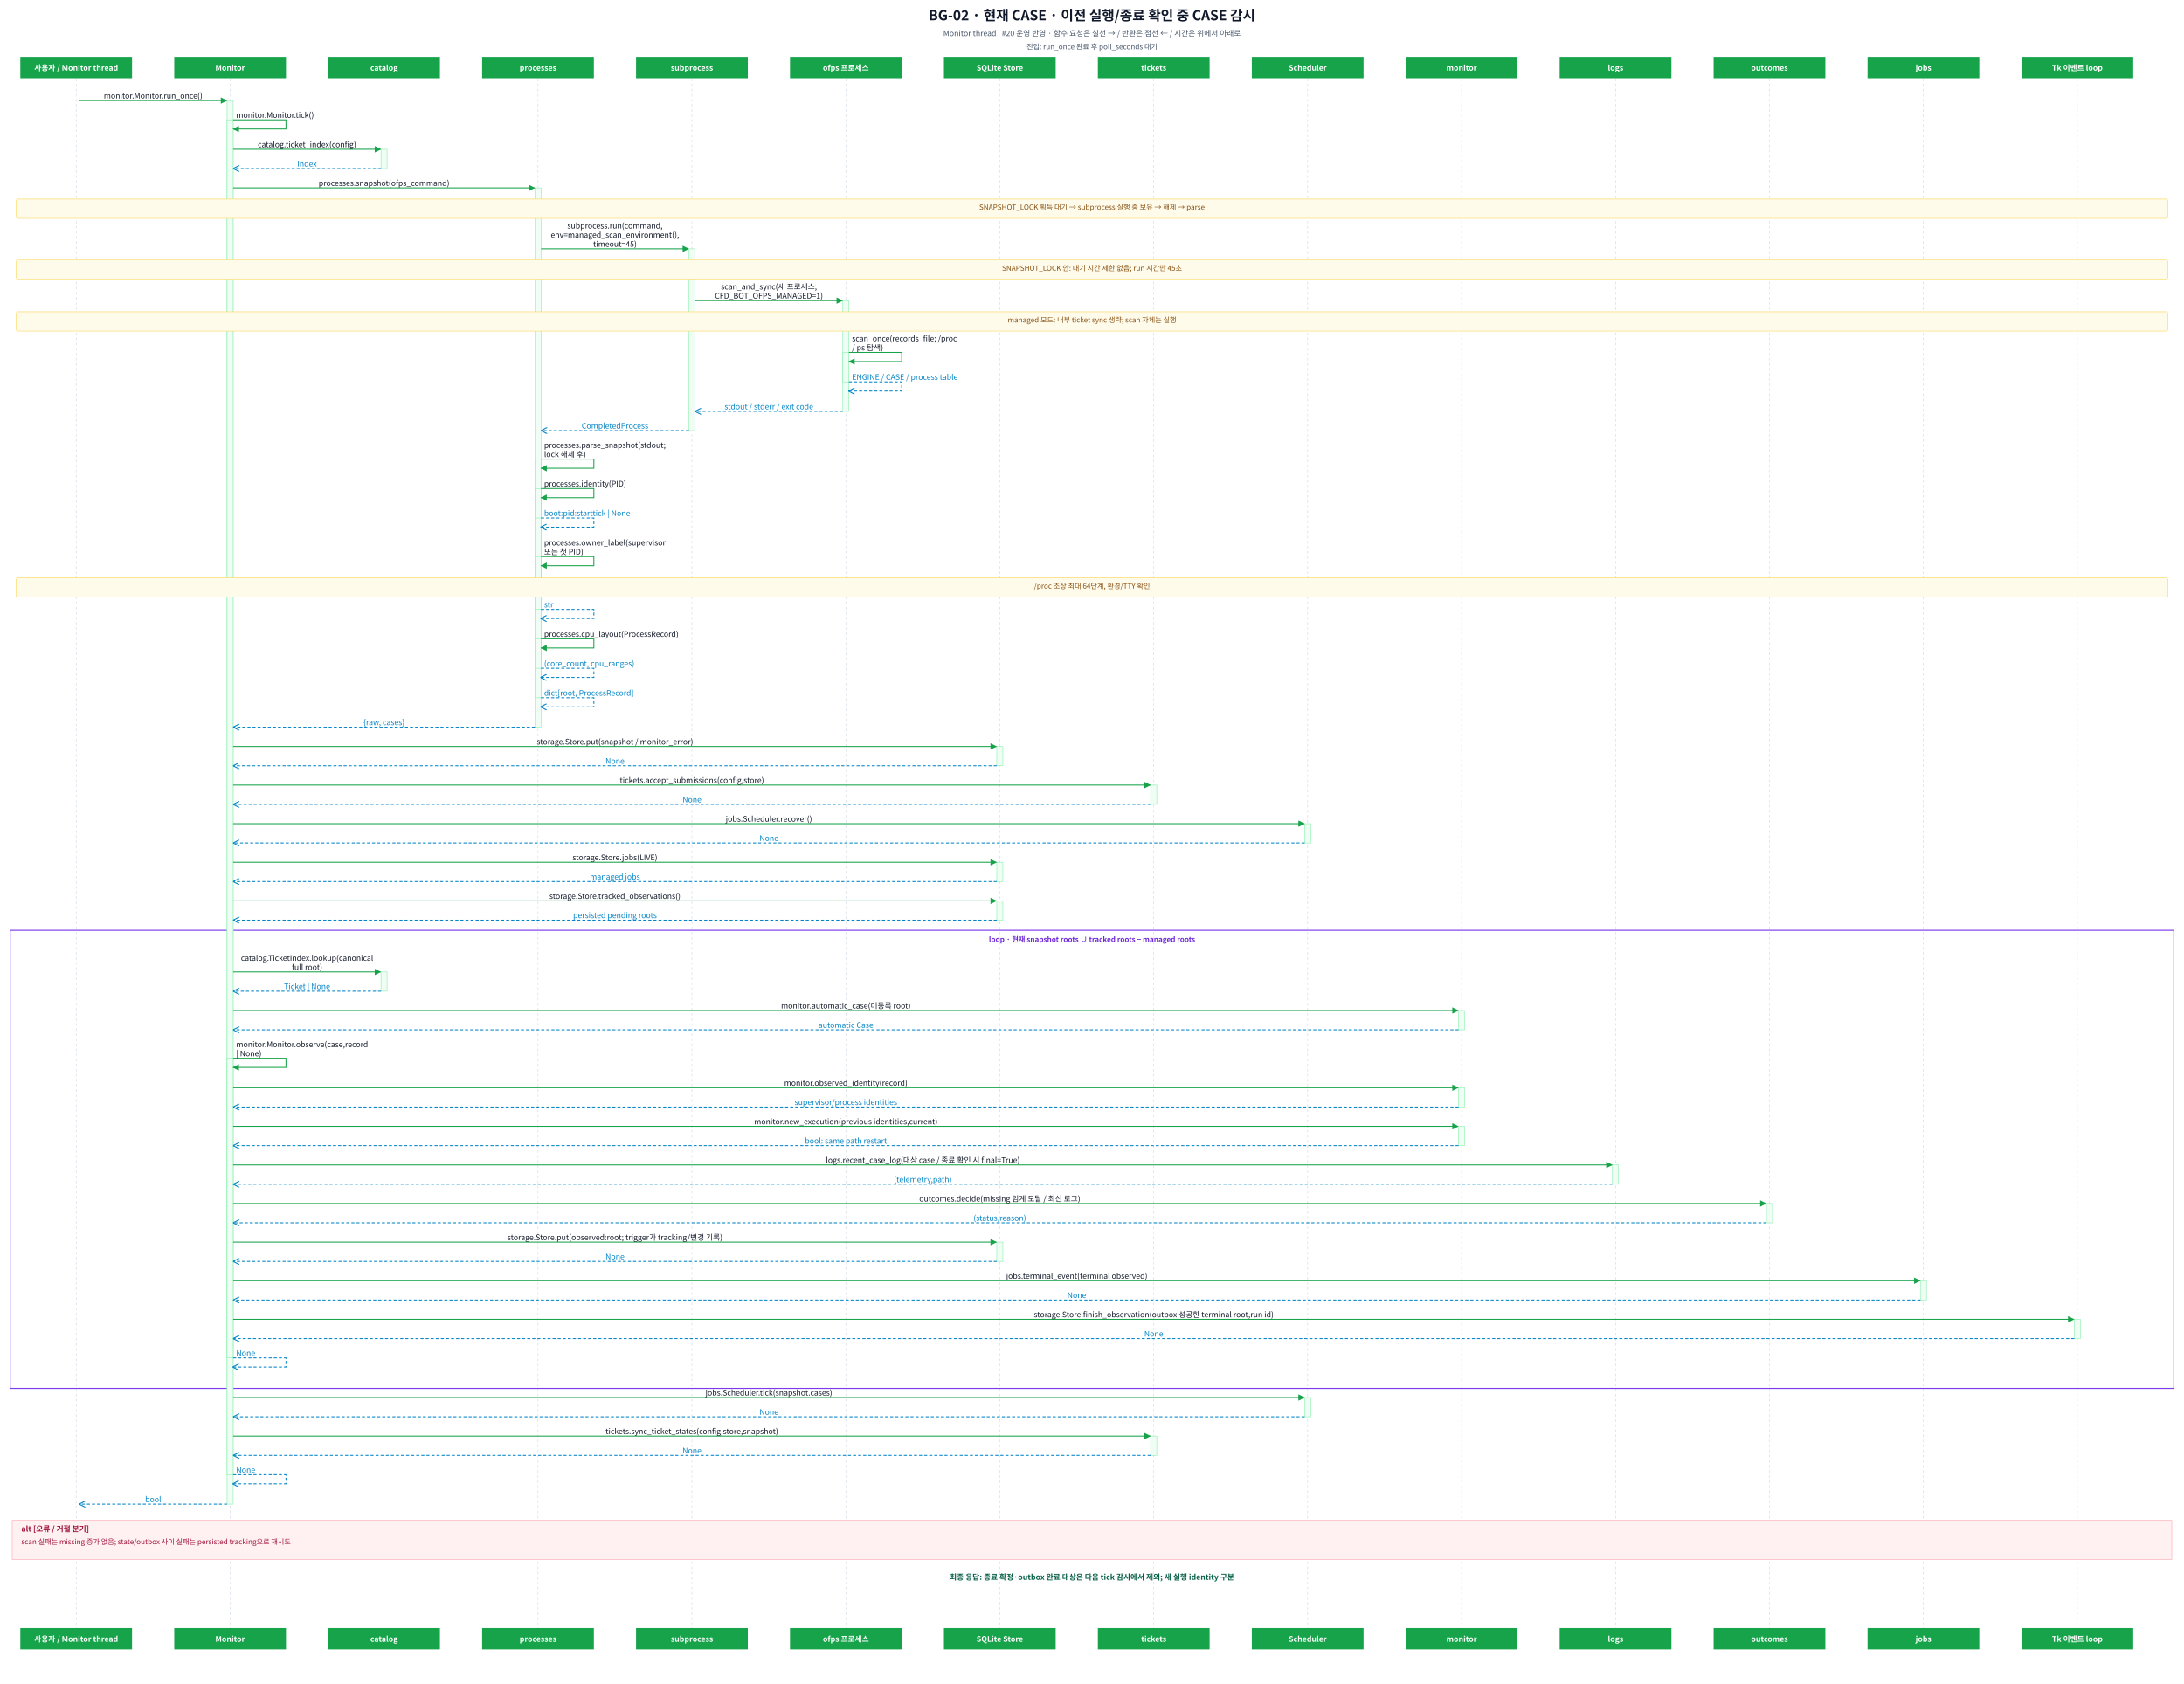
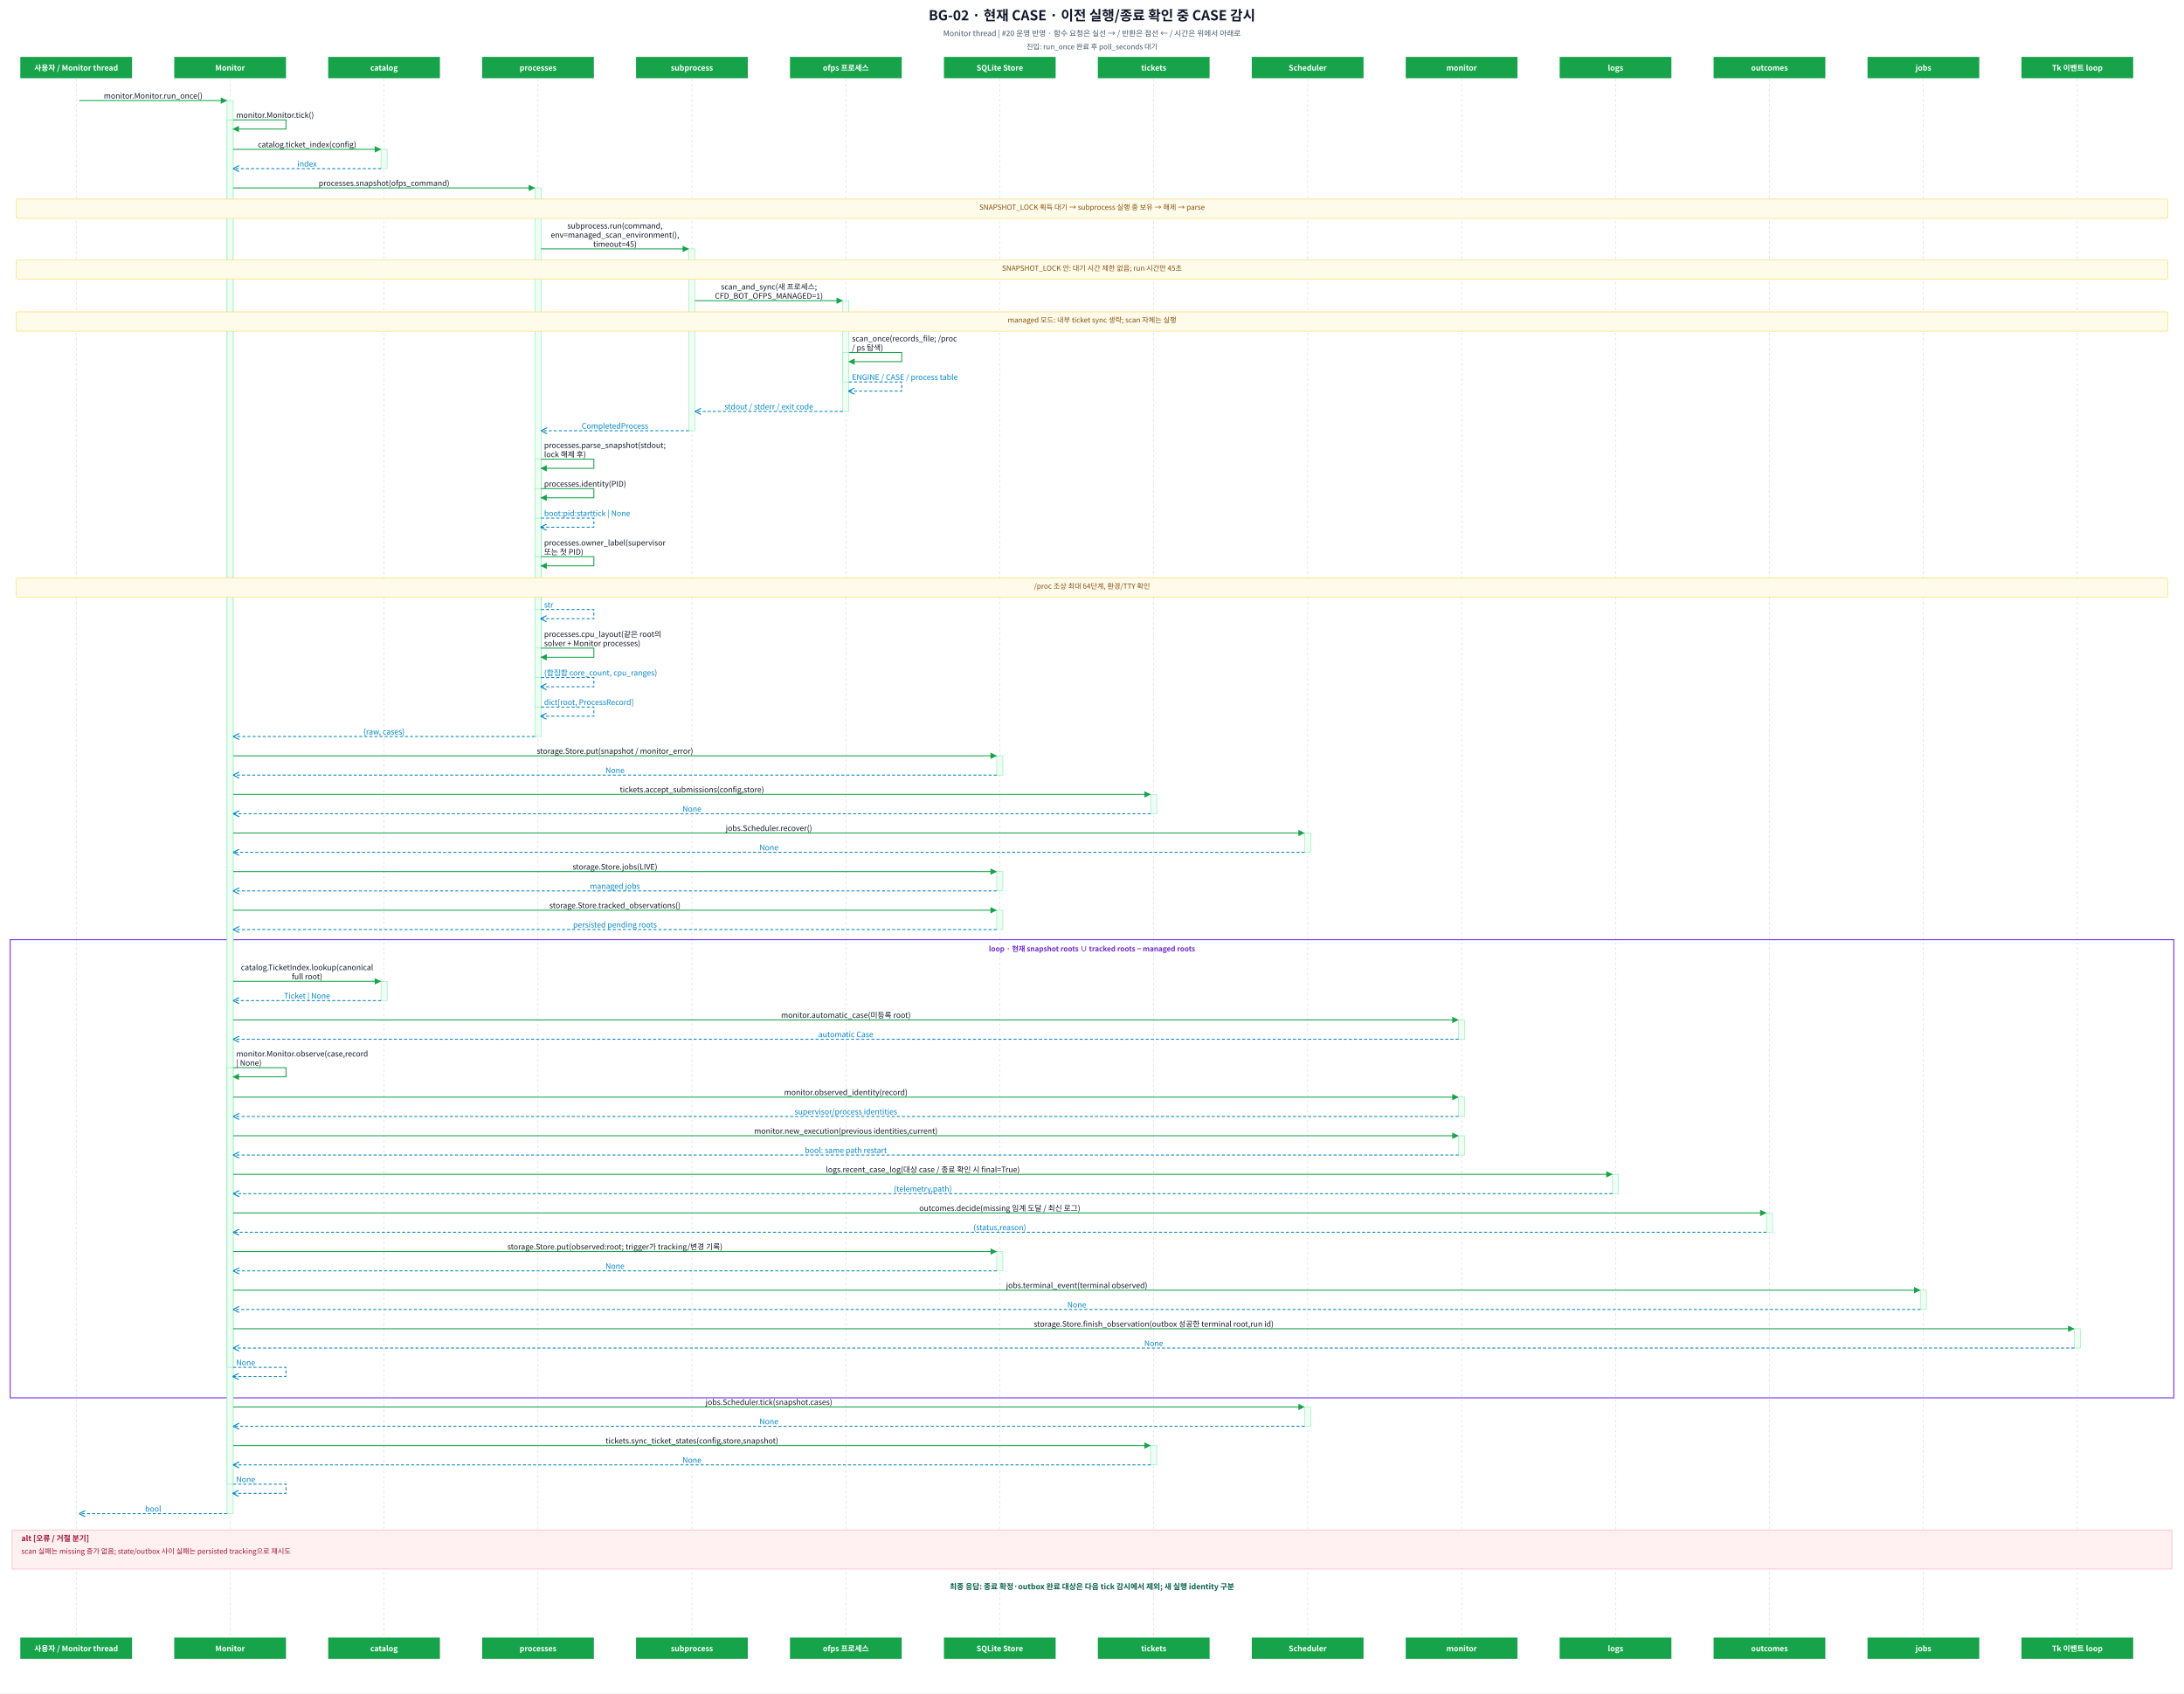
- <svg xmlns="http://www.w3.org/2000/svg" width="4300" height="3316" viewBox="0 0 4300 3316" role="img" aria-label="현재 CASE · 이전 실행/종료 확인 중 CASE 감시">
+ <svg xmlns="http://www.w3.org/2000/svg" width="4300" height="3334" viewBox="0 0 4300 3334" role="img" aria-label="현재 CASE · 이전 실행/종료 확인 중 CASE 감시">
  <defs>
    <marker id="req" viewBox="0 0 10 10" refX="9" refY="5" markerWidth="7" markerHeight="7" orient="auto-start-reverse">
      <path d="M0 0 L10 5 L0 10 z" fill="#16a34a" />
    </marker>
    <marker id="ret" viewBox="0 0 10 10" refX="9" refY="5" markerWidth="7" markerHeight="7" orient="auto-start-reverse">
      <path d="M0 0 L10 5 L0 10" fill="none" stroke="#0284c7" stroke-width="1.5" />
    </marker>
  </defs>
  <rect width="100%" height="100%" fill="white" />
  <g font-family="Noto Sans CJK KR, sans-serif">
    <text x="2150.0" y="40" text-anchor="middle" font-size="27" fill="#0f172a" font-weight="700">BG-02 · 현재 CASE · 이전 실행/종료 확인 중 CASE 감시</text>
    <text x="2150.0" y="71" text-anchor="middle" font-size="15" fill="#475569">Monitor thread | #20 운영 반영 · 함수 요청은 실선 → / 반환은 점선 ← / 시간은 위에서 아래로</text>
    <text x="2150.0" y="97" text-anchor="middle" font-size="14" fill="#475569">진입: run_once 완료 후 poll_seconds 대기</text>
-     <path d="M150.0,155 V3206" stroke="#cbd5e1" stroke-dasharray="5 5" />
+     <path d="M150.0,155 V3224" stroke="#cbd5e1" stroke-dasharray="5 5" />
    <rect x="40.0" y="112" width="220" height="42" fill="#16a34a" />
    <text x="150.0" y="139" text-anchor="middle" font-size="15" fill="white" font-weight="700">사용자 / Monitor thread</text>
-     <rect x="40.0" y="3206" width="220" height="42" fill="#16a34a" />
-     <text x="150.0" y="3233" text-anchor="middle" font-size="15" fill="white" font-weight="700">사용자 / Monitor thread</text>
-     <path d="M453.077,155 V3206" stroke="#cbd5e1" stroke-dasharray="5 5" />
+     <rect x="40.0" y="3224" width="220" height="42" fill="#16a34a" />
+     <text x="150.0" y="3251" text-anchor="middle" font-size="15" fill="white" font-weight="700">사용자 / Monitor thread</text>
+     <path d="M453.077,155 V3224" stroke="#cbd5e1" stroke-dasharray="5 5" />
    <rect x="343.077" y="112" width="220" height="42" fill="#16a34a" />
    <text x="453.077" y="139" text-anchor="middle" font-size="15" fill="white" font-weight="700">Monitor</text>
-     <rect x="343.077" y="3206" width="220" height="42" fill="#16a34a" />
-     <text x="453.077" y="3233" text-anchor="middle" font-size="15" fill="white" font-weight="700">Monitor</text>
-     <path d="M756.154,155 V3206" stroke="#cbd5e1" stroke-dasharray="5 5" />
+     <rect x="343.077" y="3224" width="220" height="42" fill="#16a34a" />
+     <text x="453.077" y="3251" text-anchor="middle" font-size="15" fill="white" font-weight="700">Monitor</text>
+     <path d="M756.154,155 V3224" stroke="#cbd5e1" stroke-dasharray="5 5" />
    <rect x="646.154" y="112" width="220" height="42" fill="#16a34a" />
    <text x="756.154" y="139" text-anchor="middle" font-size="15" fill="white" font-weight="700">catalog</text>
-     <rect x="646.154" y="3206" width="220" height="42" fill="#16a34a" />
-     <text x="756.154" y="3233" text-anchor="middle" font-size="15" fill="white" font-weight="700">catalog</text>
-     <path d="M1059.231,155 V3206" stroke="#cbd5e1" stroke-dasharray="5 5" />
+     <rect x="646.154" y="3224" width="220" height="42" fill="#16a34a" />
+     <text x="756.154" y="3251" text-anchor="middle" font-size="15" fill="white" font-weight="700">catalog</text>
+     <path d="M1059.231,155 V3224" stroke="#cbd5e1" stroke-dasharray="5 5" />
    <rect x="949.231" y="112" width="220" height="42" fill="#16a34a" />
    <text x="1059.231" y="139" text-anchor="middle" font-size="15" fill="white" font-weight="700">processes</text>
-     <rect x="949.231" y="3206" width="220" height="42" fill="#16a34a" />
-     <text x="1059.231" y="3233" text-anchor="middle" font-size="15" fill="white" font-weight="700">processes</text>
-     <path d="M1362.308,155 V3206" stroke="#cbd5e1" stroke-dasharray="5 5" />
+     <rect x="949.231" y="3224" width="220" height="42" fill="#16a34a" />
+     <text x="1059.231" y="3251" text-anchor="middle" font-size="15" fill="white" font-weight="700">processes</text>
+     <path d="M1362.308,155 V3224" stroke="#cbd5e1" stroke-dasharray="5 5" />
    <rect x="1252.308" y="112" width="220" height="42" fill="#16a34a" />
    <text x="1362.308" y="139" text-anchor="middle" font-size="15" fill="white" font-weight="700">subprocess</text>
-     <rect x="1252.308" y="3206" width="220" height="42" fill="#16a34a" />
-     <text x="1362.308" y="3233" text-anchor="middle" font-size="15" fill="white" font-weight="700">subprocess</text>
-     <path d="M1665.385,155 V3206" stroke="#cbd5e1" stroke-dasharray="5 5" />
+     <rect x="1252.308" y="3224" width="220" height="42" fill="#16a34a" />
+     <text x="1362.308" y="3251" text-anchor="middle" font-size="15" fill="white" font-weight="700">subprocess</text>
+     <path d="M1665.385,155 V3224" stroke="#cbd5e1" stroke-dasharray="5 5" />
    <rect x="1555.385" y="112" width="220" height="42" fill="#16a34a" />
    <text x="1665.385" y="139" text-anchor="middle" font-size="15" fill="white" font-weight="700">ofps 프로세스</text>
-     <rect x="1555.385" y="3206" width="220" height="42" fill="#16a34a" />
-     <text x="1665.385" y="3233" text-anchor="middle" font-size="15" fill="white" font-weight="700">ofps 프로세스</text>
-     <path d="M1968.462,155 V3206" stroke="#cbd5e1" stroke-dasharray="5 5" />
+     <rect x="1555.385" y="3224" width="220" height="42" fill="#16a34a" />
+     <text x="1665.385" y="3251" text-anchor="middle" font-size="15" fill="white" font-weight="700">ofps 프로세스</text>
+     <path d="M1968.462,155 V3224" stroke="#cbd5e1" stroke-dasharray="5 5" />
    <rect x="1858.462" y="112" width="220" height="42" fill="#16a34a" />
    <text x="1968.462" y="139" text-anchor="middle" font-size="15" fill="white" font-weight="700">SQLite Store</text>
-     <rect x="1858.462" y="3206" width="220" height="42" fill="#16a34a" />
-     <text x="1968.462" y="3233" text-anchor="middle" font-size="15" fill="white" font-weight="700">SQLite Store</text>
-     <path d="M2271.538,155 V3206" stroke="#cbd5e1" stroke-dasharray="5 5" />
+     <rect x="1858.462" y="3224" width="220" height="42" fill="#16a34a" />
+     <text x="1968.462" y="3251" text-anchor="middle" font-size="15" fill="white" font-weight="700">SQLite Store</text>
+     <path d="M2271.538,155 V3224" stroke="#cbd5e1" stroke-dasharray="5 5" />
    <rect x="2161.538" y="112" width="220" height="42" fill="#16a34a" />
    <text x="2271.538" y="139" text-anchor="middle" font-size="15" fill="white" font-weight="700">tickets</text>
-     <rect x="2161.538" y="3206" width="220" height="42" fill="#16a34a" />
-     <text x="2271.538" y="3233" text-anchor="middle" font-size="15" fill="white" font-weight="700">tickets</text>
-     <path d="M2574.615,155 V3206" stroke="#cbd5e1" stroke-dasharray="5 5" />
+     <rect x="2161.538" y="3224" width="220" height="42" fill="#16a34a" />
+     <text x="2271.538" y="3251" text-anchor="middle" font-size="15" fill="white" font-weight="700">tickets</text>
+     <path d="M2574.615,155 V3224" stroke="#cbd5e1" stroke-dasharray="5 5" />
    <rect x="2464.615" y="112" width="220" height="42" fill="#16a34a" />
    <text x="2574.615" y="139" text-anchor="middle" font-size="15" fill="white" font-weight="700">Scheduler</text>
-     <rect x="2464.615" y="3206" width="220" height="42" fill="#16a34a" />
-     <text x="2574.615" y="3233" text-anchor="middle" font-size="15" fill="white" font-weight="700">Scheduler</text>
-     <path d="M2877.692,155 V3206" stroke="#cbd5e1" stroke-dasharray="5 5" />
+     <rect x="2464.615" y="3224" width="220" height="42" fill="#16a34a" />
+     <text x="2574.615" y="3251" text-anchor="middle" font-size="15" fill="white" font-weight="700">Scheduler</text>
+     <path d="M2877.692,155 V3224" stroke="#cbd5e1" stroke-dasharray="5 5" />
    <rect x="2767.692" y="112" width="220" height="42" fill="#16a34a" />
    <text x="2877.692" y="139" text-anchor="middle" font-size="15" fill="white" font-weight="700">monitor</text>
-     <rect x="2767.692" y="3206" width="220" height="42" fill="#16a34a" />
-     <text x="2877.692" y="3233" text-anchor="middle" font-size="15" fill="white" font-weight="700">monitor</text>
-     <path d="M3180.769,155 V3206" stroke="#cbd5e1" stroke-dasharray="5 5" />
+     <rect x="2767.692" y="3224" width="220" height="42" fill="#16a34a" />
+     <text x="2877.692" y="3251" text-anchor="middle" font-size="15" fill="white" font-weight="700">monitor</text>
+     <path d="M3180.769,155 V3224" stroke="#cbd5e1" stroke-dasharray="5 5" />
    <rect x="3070.769" y="112" width="220" height="42" fill="#16a34a" />
    <text x="3180.769" y="139" text-anchor="middle" font-size="15" fill="white" font-weight="700">logs</text>
-     <rect x="3070.769" y="3206" width="220" height="42" fill="#16a34a" />
-     <text x="3180.769" y="3233" text-anchor="middle" font-size="15" fill="white" font-weight="700">logs</text>
-     <path d="M3483.846,155 V3206" stroke="#cbd5e1" stroke-dasharray="5 5" />
+     <rect x="3070.769" y="3224" width="220" height="42" fill="#16a34a" />
+     <text x="3180.769" y="3251" text-anchor="middle" font-size="15" fill="white" font-weight="700">logs</text>
+     <path d="M3483.846,155 V3224" stroke="#cbd5e1" stroke-dasharray="5 5" />
    <rect x="3373.846" y="112" width="220" height="42" fill="#16a34a" />
    <text x="3483.846" y="139" text-anchor="middle" font-size="15" fill="white" font-weight="700">outcomes</text>
-     <rect x="3373.846" y="3206" width="220" height="42" fill="#16a34a" />
-     <text x="3483.846" y="3233" text-anchor="middle" font-size="15" fill="white" font-weight="700">outcomes</text>
-     <path d="M3786.923,155 V3206" stroke="#cbd5e1" stroke-dasharray="5 5" />
+     <rect x="3373.846" y="3224" width="220" height="42" fill="#16a34a" />
+     <text x="3483.846" y="3251" text-anchor="middle" font-size="15" fill="white" font-weight="700">outcomes</text>
+     <path d="M3786.923,155 V3224" stroke="#cbd5e1" stroke-dasharray="5 5" />
    <rect x="3676.923" y="112" width="220" height="42" fill="#16a34a" />
    <text x="3786.923" y="139" text-anchor="middle" font-size="15" fill="white" font-weight="700">jobs</text>
-     <rect x="3676.923" y="3206" width="220" height="42" fill="#16a34a" />
-     <text x="3786.923" y="3233" text-anchor="middle" font-size="15" fill="white" font-weight="700">jobs</text>
-     <path d="M4090.0,155 V3206" stroke="#cbd5e1" stroke-dasharray="5 5" />
+     <rect x="3676.923" y="3224" width="220" height="42" fill="#16a34a" />
+     <text x="3786.923" y="3251" text-anchor="middle" font-size="15" fill="white" font-weight="700">jobs</text>
+     <path d="M4090.0,155 V3224" stroke="#cbd5e1" stroke-dasharray="5 5" />
    <rect x="3980.0" y="112" width="220" height="42" fill="#16a34a" />
    <text x="4090.0" y="139" text-anchor="middle" font-size="15" fill="white" font-weight="700">Tk 이벤트 loop</text>
-     <rect x="3980.0" y="3206" width="220" height="42" fill="#16a34a" />
-     <text x="4090.0" y="3233" text-anchor="middle" font-size="15" fill="white" font-weight="700">Tk 이벤트 loop</text>
-     <rect x="20" y="1832" width="4260" height="902" fill="none" stroke="#7c3aed" stroke-width="2" />
-     <rect x="447.077" y="198" width="12" height="2764" fill="#f0fdf4" stroke="#86efac" />
-     <rect x="447.077" y="236" width="12" height="2668" fill="#f0fdf4" stroke="#86efac" />
-     <rect x="1053.231" y="370" width="12" height="1062" fill="#f0fdf4" stroke="#86efac" />
-     <rect x="447.077" y="2084" width="12" height="590" fill="#f0fdf4" stroke="#86efac" />
-     <rect x="1053.231" y="904" width="12" height="470" fill="#f0fdf4" stroke="#86efac" />
+     <rect x="3980.0" y="3224" width="220" height="42" fill="#16a34a" />
+     <text x="4090.0" y="3251" text-anchor="middle" font-size="15" fill="white" font-weight="700">Tk 이벤트 loop</text>
+     <rect x="20" y="1850" width="4260" height="902" fill="none" stroke="#7c3aed" stroke-width="2" />
+     <rect x="447.077" y="198" width="12" height="2782" fill="#f0fdf4" stroke="#86efac" />
+     <rect x="447.077" y="236" width="12" height="2686" fill="#f0fdf4" stroke="#86efac" />
+     <rect x="1053.231" y="370" width="12" height="1080" fill="#f0fdf4" stroke="#86efac" />
+     <rect x="447.077" y="2102" width="12" height="590" fill="#f0fdf4" stroke="#86efac" />
+     <rect x="1053.231" y="904" width="12" height="488" fill="#f0fdf4" stroke="#86efac" />
    <rect x="1356.308" y="490" width="12" height="358" fill="#f0fdf4" stroke="#86efac" />
    <rect x="1659.385" y="592" width="12" height="218" fill="#f0fdf4" stroke="#86efac" />
    <rect x="1053.231" y="1096" width="12" height="104" fill="#f0fdf4" stroke="#86efac" />
    <rect x="1659.385" y="694" width="12" height="58" fill="#f0fdf4" stroke="#86efac" />
    <rect x="1053.231" y="962" width="12" height="58" fill="#f0fdf4" stroke="#86efac" />
-     <rect x="1053.231" y="1258" width="12" height="58" fill="#f0fdf4" stroke="#86efac" />
+     <rect x="1053.231" y="1276" width="12" height="58" fill="#f0fdf4" stroke="#86efac" />
    <rect x="750.154" y="294" width="12" height="38" fill="#f0fdf4" stroke="#86efac" />
-     <rect x="1962.462" y="1470" width="12" height="38" fill="#f0fdf4" stroke="#86efac" />
-     <rect x="2265.538" y="1546" width="12" height="38" fill="#f0fdf4" stroke="#86efac" />
-     <rect x="2568.615" y="1622" width="12" height="38" fill="#f0fdf4" stroke="#86efac" />
-     <rect x="1962.462" y="1698" width="12" height="38" fill="#f0fdf4" stroke="#86efac" />
-     <rect x="1962.462" y="1774" width="12" height="38" fill="#f0fdf4" stroke="#86efac" />
-     <rect x="750.154" y="1914" width="12" height="38" fill="#f0fdf4" stroke="#86efac" />
-     <rect x="2871.692" y="1990" width="12" height="38" fill="#f0fdf4" stroke="#86efac" />
-     <rect x="2871.692" y="2142" width="12" height="38" fill="#f0fdf4" stroke="#86efac" />
-     <rect x="2871.692" y="2218" width="12" height="38" fill="#f0fdf4" stroke="#86efac" />
-     <rect x="3174.769" y="2294" width="12" height="38" fill="#f0fdf4" stroke="#86efac" />
-     <rect x="3477.846" y="2370" width="12" height="38" fill="#f0fdf4" stroke="#86efac" />
-     <rect x="1962.462" y="2446" width="12" height="38" fill="#f0fdf4" stroke="#86efac" />
-     <rect x="3780.923" y="2522" width="12" height="38" fill="#f0fdf4" stroke="#86efac" />
-     <rect x="4084.0" y="2598" width="12" height="38" fill="#f0fdf4" stroke="#86efac" />
-     <rect x="2568.615" y="2752" width="12" height="38" fill="#f0fdf4" stroke="#86efac" />
-     <rect x="2265.538" y="2828" width="12" height="38" fill="#f0fdf4" stroke="#86efac" />
+     <rect x="1962.462" y="1488" width="12" height="38" fill="#f0fdf4" stroke="#86efac" />
+     <rect x="2265.538" y="1564" width="12" height="38" fill="#f0fdf4" stroke="#86efac" />
+     <rect x="2568.615" y="1640" width="12" height="38" fill="#f0fdf4" stroke="#86efac" />
+     <rect x="1962.462" y="1716" width="12" height="38" fill="#f0fdf4" stroke="#86efac" />
+     <rect x="1962.462" y="1792" width="12" height="38" fill="#f0fdf4" stroke="#86efac" />
+     <rect x="750.154" y="1932" width="12" height="38" fill="#f0fdf4" stroke="#86efac" />
+     <rect x="2871.692" y="2008" width="12" height="38" fill="#f0fdf4" stroke="#86efac" />
+     <rect x="2871.692" y="2160" width="12" height="38" fill="#f0fdf4" stroke="#86efac" />
+     <rect x="2871.692" y="2236" width="12" height="38" fill="#f0fdf4" stroke="#86efac" />
+     <rect x="3174.769" y="2312" width="12" height="38" fill="#f0fdf4" stroke="#86efac" />
+     <rect x="3477.846" y="2388" width="12" height="38" fill="#f0fdf4" stroke="#86efac" />
+     <rect x="1962.462" y="2464" width="12" height="38" fill="#f0fdf4" stroke="#86efac" />
+     <rect x="3780.923" y="2540" width="12" height="38" fill="#f0fdf4" stroke="#86efac" />
+     <rect x="4084.0" y="2616" width="12" height="38" fill="#f0fdf4" stroke="#86efac" />
+     <rect x="2568.615" y="2770" width="12" height="38" fill="#f0fdf4" stroke="#86efac" />
+     <rect x="2265.538" y="2846" width="12" height="38" fill="#f0fdf4" stroke="#86efac" />
    <path d="M156.0,198 H446.077" fill="none" stroke="#16a34a" stroke-width="1.8" marker-end="url(#req)" />
    <text x="301.538" y="194" text-anchor="middle" font-size="15" fill="#111827">monitor.Monitor.run_once()</text>
    <path d="M459.077,236 H563.077 V254 H459.077" fill="none" stroke="#16a34a" stroke-width="1.8" marker-end="url(#req)" />
    <text x="465.077" y="232" text-anchor="start" font-size="15" fill="#111827">monitor.Monitor.tick()</text>
    <path d="M459.077,294 H749.154" fill="none" stroke="#16a34a" stroke-width="1.8" marker-end="url(#req)" />
    <a href="D-01.svg" target="_blank">
      <text x="604.615" y="290" text-anchor="middle" font-size="15" fill="#111827">catalog.ticket_index(config)</text>
    </a>
    <path d="M750.154,332 H460.077" fill="none" stroke="#0284c7" stroke-width="1.8" stroke-dasharray="6 4" marker-end="url(#ret)" />
    <text x="604.615" y="328" text-anchor="middle" font-size="15" fill="#0284c7">index</text>
    <path d="M459.077,370 H1052.231" fill="none" stroke="#16a34a" stroke-width="1.8" marker-end="url(#req)" />
    <a href="D-04.svg" target="_blank">
      <text x="756.154" y="366" text-anchor="middle" font-size="15" fill="#111827">processes.snapshot(ofps_command)</text>
    </a>
    <rect x="32" y="392" width="4236" height="38" rx="3" fill="#fffbeb" stroke="#fcd34d" />
    <text x="2150.0" y="413" text-anchor="middle" font-size="14" fill="#854d0e">SNAPSHOT_LOCK 획득 대기 → subprocess 실행 중 보유 → 해제 → parse</text>
    <path d="M1065.231,490 H1355.308" fill="none" stroke="#16a34a" stroke-width="1.8" marker-end="url(#req)" />
    <text x="1210.769" y="450" text-anchor="middle" font-size="15" fill="#111827">subprocess.run(command,</text>
    <text x="1210.769" y="468" text-anchor="middle" font-size="15" fill="#111827">env=managed_scan_environment(),</text>
    <text x="1210.769" y="486" text-anchor="middle" font-size="15" fill="#111827">timeout=45)</text>
    <rect x="32" y="512" width="4236" height="38" rx="3" fill="#fffbeb" stroke="#fcd34d" />
    <text x="2150.0" y="533" text-anchor="middle" font-size="14" fill="#854d0e">SNAPSHOT_LOCK 안: 대기 시간 제한 없음; run 시간만 45초</text>
    <path d="M1368.308,592 H1658.385" fill="none" stroke="#16a34a" stroke-width="1.8" marker-end="url(#req)" />
    <text x="1513.846" y="570" text-anchor="middle" font-size="15" fill="#111827">scan_and_sync(새 프로세스;</text>
    <text x="1513.846" y="588" text-anchor="middle" font-size="15" fill="#111827">CFD_BOT_OFPS_MANAGED=1)</text>
    <rect x="32" y="614" width="4236" height="38" rx="3" fill="#fffbeb" stroke="#fcd34d" />
    <text x="2150.0" y="635" text-anchor="middle" font-size="14" fill="#854d0e">managed 모드: 내부 ticket sync 생략; scan 자체는 실행</text>
    <path d="M1671.385,694 H1775.385 V712 H1671.385" fill="none" stroke="#16a34a" stroke-width="1.8" marker-end="url(#req)" />
    <text x="1677.385" y="672" text-anchor="start" font-size="15" fill="#111827">scan_once(records_file; /proc</text>
    <text x="1677.385" y="690" text-anchor="start" font-size="15" fill="#111827">/ ps 탐색)</text>
    <path d="M1671.385,752 H1775.385 V770 H1671.385" fill="none" stroke="#0284c7" stroke-width="1.8" stroke-dasharray="6 4" marker-end="url(#ret)" />
    <text x="1677.385" y="748" text-anchor="start" font-size="15" fill="#0284c7">ENGINE / CASE / process table</text>
    <path d="M1659.385,810 H1369.308" fill="none" stroke="#0284c7" stroke-width="1.8" stroke-dasharray="6 4" marker-end="url(#ret)" />
    <text x="1513.846" y="806" text-anchor="middle" font-size="15" fill="#0284c7">stdout / stderr / exit code</text>
    <path d="M1356.308,848 H1066.231" fill="none" stroke="#0284c7" stroke-width="1.8" stroke-dasharray="6 4" marker-end="url(#ret)" />
    <text x="1210.769" y="844" text-anchor="middle" font-size="15" fill="#0284c7">CompletedProcess</text>
    <path d="M1065.231,904 H1169.231 V922 H1065.231" fill="none" stroke="#16a34a" stroke-width="1.8" marker-end="url(#req)" />
    <text x="1071.231" y="882" text-anchor="start" font-size="15" fill="#111827">processes.parse_snapshot(stdout;</text>
    <text x="1071.231" y="900" text-anchor="start" font-size="15" fill="#111827">lock 해제 후)</text>
    <path d="M1065.231,962 H1169.231 V980 H1065.231" fill="none" stroke="#16a34a" stroke-width="1.8" marker-end="url(#req)" />
    <text x="1071.231" y="958" text-anchor="start" font-size="15" fill="#111827">processes.identity(PID)</text>
    <path d="M1065.231,1020 H1169.231 V1038 H1065.231" fill="none" stroke="#0284c7" stroke-width="1.8" stroke-dasharray="6 4" marker-end="url(#ret)" />
    <text x="1071.231" y="1016" text-anchor="start" font-size="15" fill="#0284c7">boot:pid:starttick | None</text>
    <path d="M1065.231,1096 H1169.231 V1114 H1065.231" fill="none" stroke="#16a34a" stroke-width="1.8" marker-end="url(#req)" />
    <text x="1071.231" y="1074" text-anchor="start" font-size="15" fill="#111827">processes.owner_label(supervisor</text>
    <text x="1071.231" y="1092" text-anchor="start" font-size="15" fill="#111827">또는 첫 PID)</text>
    <rect x="32" y="1138" width="4236" height="38" rx="3" fill="#fffbeb" stroke="#fcd34d" />
    <text x="2150.0" y="1159" text-anchor="middle" font-size="14" fill="#854d0e">/proc 조상 최대 64단계, 환경/TTY 확인</text>
    <path d="M1065.231,1200 H1169.231 V1218 H1065.231" fill="none" stroke="#0284c7" stroke-width="1.8" stroke-dasharray="6 4" marker-end="url(#ret)" />
    <text x="1071.231" y="1196" text-anchor="start" font-size="15" fill="#0284c7">str</text>
-     <path d="M1065.231,1258 H1169.231 V1276 H1065.231" fill="none" stroke="#16a34a" stroke-width="1.8" marker-end="url(#req)" />
-     <text x="1071.231" y="1254" text-anchor="start" font-size="15" fill="#111827">processes.cpu_layout(ProcessRecord)</text>
-     <path d="M1065.231,1316 H1169.231 V1334 H1065.231" fill="none" stroke="#0284c7" stroke-width="1.8" stroke-dasharray="6 4" marker-end="url(#ret)" />
-     <text x="1071.231" y="1312" text-anchor="start" font-size="15" fill="#0284c7">(core_count, cpu_ranges)</text>
-     <path d="M1065.231,1374 H1169.231 V1392 H1065.231" fill="none" stroke="#0284c7" stroke-width="1.8" stroke-dasharray="6 4" marker-end="url(#ret)" />
-     <text x="1071.231" y="1370" text-anchor="start" font-size="15" fill="#0284c7">dict[root, ProcessRecord]</text>
-     <path d="M1053.231,1432 H460.077" fill="none" stroke="#0284c7" stroke-width="1.8" stroke-dasharray="6 4" marker-end="url(#ret)" />
-     <text x="756.154" y="1428" text-anchor="middle" font-size="15" fill="#0284c7">{raw, cases}</text>
-     <path d="M459.077,1470 H1961.462" fill="none" stroke="#16a34a" stroke-width="1.8" marker-end="url(#req)" />
-     <text x="1210.769" y="1466" text-anchor="middle" font-size="15" fill="#111827">storage.Store.put(snapshot / monitor_error)</text>
-     <path d="M1962.462,1508 H460.077" fill="none" stroke="#0284c7" stroke-width="1.8" stroke-dasharray="6 4" marker-end="url(#ret)" />
-     <text x="1210.769" y="1504" text-anchor="middle" font-size="15" fill="#0284c7">None</text>
-     <path d="M459.077,1546 H2264.538" fill="none" stroke="#16a34a" stroke-width="1.8" marker-end="url(#req)" />
-     <text x="1362.308" y="1542" text-anchor="middle" font-size="15" fill="#111827">tickets.accept_submissions(config,store)</text>
-     <path d="M2265.538,1584 H460.077" fill="none" stroke="#0284c7" stroke-width="1.8" stroke-dasharray="6 4" marker-end="url(#ret)" />
-     <text x="1362.308" y="1580" text-anchor="middle" font-size="15" fill="#0284c7">None</text>
-     <path d="M459.077,1622 H2567.615" fill="none" stroke="#16a34a" stroke-width="1.8" marker-end="url(#req)" />
-     <text x="1513.846" y="1618" text-anchor="middle" font-size="15" fill="#111827">jobs.Scheduler.recover()</text>
-     <path d="M2568.615,1660 H460.077" fill="none" stroke="#0284c7" stroke-width="1.8" stroke-dasharray="6 4" marker-end="url(#ret)" />
-     <text x="1513.846" y="1656" text-anchor="middle" font-size="15" fill="#0284c7">None</text>
-     <path d="M459.077,1698 H1961.462" fill="none" stroke="#16a34a" stroke-width="1.8" marker-end="url(#req)" />
-     <text x="1210.769" y="1694" text-anchor="middle" font-size="15" fill="#111827">storage.Store.jobs(LIVE)</text>
-     <path d="M1962.462,1736 H460.077" fill="none" stroke="#0284c7" stroke-width="1.8" stroke-dasharray="6 4" marker-end="url(#ret)" />
-     <text x="1210.769" y="1732" text-anchor="middle" font-size="15" fill="#0284c7">managed jobs</text>
-     <path d="M459.077,1774 H1961.462" fill="none" stroke="#16a34a" stroke-width="1.8" marker-end="url(#req)" />
-     <text x="1210.769" y="1770" text-anchor="middle" font-size="15" fill="#111827">storage.Store.tracked_observations()</text>
-     <path d="M1962.462,1812 H460.077" fill="none" stroke="#0284c7" stroke-width="1.8" stroke-dasharray="6 4" marker-end="url(#ret)" />
-     <text x="1210.769" y="1808" text-anchor="middle" font-size="15" fill="#0284c7">persisted pending roots</text>
-     <text x="2150.0" y="1855" text-anchor="middle" font-size="14" fill="#6d28d9" font-weight="700">loop · 현재 snapshot roots ∪ tracked roots − managed roots</text>
-     <path d="M459.077,1914 H749.154" fill="none" stroke="#16a34a" stroke-width="1.8" marker-end="url(#req)" />
-     <text x="604.615" y="1892" text-anchor="middle" font-size="15" fill="#111827">catalog.TicketIndex.lookup(canonical</text>
-     <text x="604.615" y="1910" text-anchor="middle" font-size="15" fill="#111827">full root)</text>
-     <path d="M750.154,1952 H460.077" fill="none" stroke="#0284c7" stroke-width="1.8" stroke-dasharray="6 4" marker-end="url(#ret)" />
-     <text x="604.615" y="1948" text-anchor="middle" font-size="15" fill="#0284c7">Ticket | None</text>
-     <path d="M459.077,1990 H2870.692" fill="none" stroke="#16a34a" stroke-width="1.8" marker-end="url(#req)" />
-     <text x="1665.385" y="1986" text-anchor="middle" font-size="15" fill="#111827">monitor.automatic_case(미등록 root)</text>
-     <path d="M2871.692,2028 H460.077" fill="none" stroke="#0284c7" stroke-width="1.8" stroke-dasharray="6 4" marker-end="url(#ret)" />
-     <text x="1665.385" y="2024" text-anchor="middle" font-size="15" fill="#0284c7">automatic Case</text>
-     <path d="M459.077,2084 H563.077 V2102 H459.077" fill="none" stroke="#16a34a" stroke-width="1.8" marker-end="url(#req)" />
-     <text x="465.077" y="2062" text-anchor="start" font-size="15" fill="#111827">monitor.Monitor.observe(case,record</text>
-     <text x="465.077" y="2080" text-anchor="start" font-size="15" fill="#111827">| None)</text>
-     <path d="M459.077,2142 H2870.692" fill="none" stroke="#16a34a" stroke-width="1.8" marker-end="url(#req)" />
-     <text x="1665.385" y="2138" text-anchor="middle" font-size="15" fill="#111827">monitor.observed_identity(record)</text>
-     <path d="M2871.692,2180 H460.077" fill="none" stroke="#0284c7" stroke-width="1.8" stroke-dasharray="6 4" marker-end="url(#ret)" />
-     <text x="1665.385" y="2176" text-anchor="middle" font-size="15" fill="#0284c7">supervisor/process identities</text>
-     <path d="M459.077,2218 H2870.692" fill="none" stroke="#16a34a" stroke-width="1.8" marker-end="url(#req)" />
-     <text x="1665.385" y="2214" text-anchor="middle" font-size="15" fill="#111827">monitor.new_execution(previous identities,current)</text>
-     <path d="M2871.692,2256 H460.077" fill="none" stroke="#0284c7" stroke-width="1.8" stroke-dasharray="6 4" marker-end="url(#ret)" />
-     <text x="1665.385" y="2252" text-anchor="middle" font-size="15" fill="#0284c7">bool: same path restart</text>
-     <path d="M459.077,2294 H3173.769" fill="none" stroke="#16a34a" stroke-width="1.8" marker-end="url(#req)" />
-     <text x="1816.923" y="2290" text-anchor="middle" font-size="15" fill="#111827">logs.recent_case_log(대상 case / 종료 확인 시 final=True)</text>
-     <path d="M3174.769,2332 H460.077" fill="none" stroke="#0284c7" stroke-width="1.8" stroke-dasharray="6 4" marker-end="url(#ret)" />
-     <text x="1816.923" y="2328" text-anchor="middle" font-size="15" fill="#0284c7">(telemetry,path)</text>
-     <path d="M459.077,2370 H3476.846" fill="none" stroke="#16a34a" stroke-width="1.8" marker-end="url(#req)" />
+     <path d="M1065.231,1276 H1169.231 V1294 H1065.231" fill="none" stroke="#16a34a" stroke-width="1.8" marker-end="url(#req)" />
+     <text x="1071.231" y="1254" text-anchor="start" font-size="15" fill="#111827">processes.cpu_layout(같은 root의</text>
+     <text x="1071.231" y="1272" text-anchor="start" font-size="15" fill="#111827">solver + Monitor processes)</text>
+     <path d="M1065.231,1334 H1169.231 V1352 H1065.231" fill="none" stroke="#0284c7" stroke-width="1.8" stroke-dasharray="6 4" marker-end="url(#ret)" />
+     <text x="1071.231" y="1330" text-anchor="start" font-size="15" fill="#0284c7">(합집합 core_count, cpu_ranges)</text>
+     <path d="M1065.231,1392 H1169.231 V1410 H1065.231" fill="none" stroke="#0284c7" stroke-width="1.8" stroke-dasharray="6 4" marker-end="url(#ret)" />
+     <text x="1071.231" y="1388" text-anchor="start" font-size="15" fill="#0284c7">dict[root, ProcessRecord]</text>
+     <path d="M1053.231,1450 H460.077" fill="none" stroke="#0284c7" stroke-width="1.8" stroke-dasharray="6 4" marker-end="url(#ret)" />
+     <text x="756.154" y="1446" text-anchor="middle" font-size="15" fill="#0284c7">{raw, cases}</text>
+     <path d="M459.077,1488 H1961.462" fill="none" stroke="#16a34a" stroke-width="1.8" marker-end="url(#req)" />
+     <text x="1210.769" y="1484" text-anchor="middle" font-size="15" fill="#111827">storage.Store.put(snapshot / monitor_error)</text>
+     <path d="M1962.462,1526 H460.077" fill="none" stroke="#0284c7" stroke-width="1.8" stroke-dasharray="6 4" marker-end="url(#ret)" />
+     <text x="1210.769" y="1522" text-anchor="middle" font-size="15" fill="#0284c7">None</text>
+     <path d="M459.077,1564 H2264.538" fill="none" stroke="#16a34a" stroke-width="1.8" marker-end="url(#req)" />
+     <text x="1362.308" y="1560" text-anchor="middle" font-size="15" fill="#111827">tickets.accept_submissions(config,store)</text>
+     <path d="M2265.538,1602 H460.077" fill="none" stroke="#0284c7" stroke-width="1.8" stroke-dasharray="6 4" marker-end="url(#ret)" />
+     <text x="1362.308" y="1598" text-anchor="middle" font-size="15" fill="#0284c7">None</text>
+     <path d="M459.077,1640 H2567.615" fill="none" stroke="#16a34a" stroke-width="1.8" marker-end="url(#req)" />
+     <text x="1513.846" y="1636" text-anchor="middle" font-size="15" fill="#111827">jobs.Scheduler.recover()</text>
+     <path d="M2568.615,1678 H460.077" fill="none" stroke="#0284c7" stroke-width="1.8" stroke-dasharray="6 4" marker-end="url(#ret)" />
+     <text x="1513.846" y="1674" text-anchor="middle" font-size="15" fill="#0284c7">None</text>
+     <path d="M459.077,1716 H1961.462" fill="none" stroke="#16a34a" stroke-width="1.8" marker-end="url(#req)" />
+     <text x="1210.769" y="1712" text-anchor="middle" font-size="15" fill="#111827">storage.Store.jobs(LIVE)</text>
+     <path d="M1962.462,1754 H460.077" fill="none" stroke="#0284c7" stroke-width="1.8" stroke-dasharray="6 4" marker-end="url(#ret)" />
+     <text x="1210.769" y="1750" text-anchor="middle" font-size="15" fill="#0284c7">managed jobs</text>
+     <path d="M459.077,1792 H1961.462" fill="none" stroke="#16a34a" stroke-width="1.8" marker-end="url(#req)" />
+     <text x="1210.769" y="1788" text-anchor="middle" font-size="15" fill="#111827">storage.Store.tracked_observations()</text>
+     <path d="M1962.462,1830 H460.077" fill="none" stroke="#0284c7" stroke-width="1.8" stroke-dasharray="6 4" marker-end="url(#ret)" />
+     <text x="1210.769" y="1826" text-anchor="middle" font-size="15" fill="#0284c7">persisted pending roots</text>
+     <text x="2150.0" y="1873" text-anchor="middle" font-size="14" fill="#6d28d9" font-weight="700">loop · 현재 snapshot roots ∪ tracked roots − managed roots</text>
+     <path d="M459.077,1932 H749.154" fill="none" stroke="#16a34a" stroke-width="1.8" marker-end="url(#req)" />
+     <text x="604.615" y="1910" text-anchor="middle" font-size="15" fill="#111827">catalog.TicketIndex.lookup(canonical</text>
+     <text x="604.615" y="1928" text-anchor="middle" font-size="15" fill="#111827">full root)</text>
+     <path d="M750.154,1970 H460.077" fill="none" stroke="#0284c7" stroke-width="1.8" stroke-dasharray="6 4" marker-end="url(#ret)" />
+     <text x="604.615" y="1966" text-anchor="middle" font-size="15" fill="#0284c7">Ticket | None</text>
+     <path d="M459.077,2008 H2870.692" fill="none" stroke="#16a34a" stroke-width="1.8" marker-end="url(#req)" />
+     <text x="1665.385" y="2004" text-anchor="middle" font-size="15" fill="#111827">monitor.automatic_case(미등록 root)</text>
+     <path d="M2871.692,2046 H460.077" fill="none" stroke="#0284c7" stroke-width="1.8" stroke-dasharray="6 4" marker-end="url(#ret)" />
+     <text x="1665.385" y="2042" text-anchor="middle" font-size="15" fill="#0284c7">automatic Case</text>
+     <path d="M459.077,2102 H563.077 V2120 H459.077" fill="none" stroke="#16a34a" stroke-width="1.8" marker-end="url(#req)" />
+     <text x="465.077" y="2080" text-anchor="start" font-size="15" fill="#111827">monitor.Monitor.observe(case,record</text>
+     <text x="465.077" y="2098" text-anchor="start" font-size="15" fill="#111827">| None)</text>
+     <path d="M459.077,2160 H2870.692" fill="none" stroke="#16a34a" stroke-width="1.8" marker-end="url(#req)" />
+     <text x="1665.385" y="2156" text-anchor="middle" font-size="15" fill="#111827">monitor.observed_identity(record)</text>
+     <path d="M2871.692,2198 H460.077" fill="none" stroke="#0284c7" stroke-width="1.8" stroke-dasharray="6 4" marker-end="url(#ret)" />
+     <text x="1665.385" y="2194" text-anchor="middle" font-size="15" fill="#0284c7">supervisor/process identities</text>
+     <path d="M459.077,2236 H2870.692" fill="none" stroke="#16a34a" stroke-width="1.8" marker-end="url(#req)" />
+     <text x="1665.385" y="2232" text-anchor="middle" font-size="15" fill="#111827">monitor.new_execution(previous identities,current)</text>
+     <path d="M2871.692,2274 H460.077" fill="none" stroke="#0284c7" stroke-width="1.8" stroke-dasharray="6 4" marker-end="url(#ret)" />
+     <text x="1665.385" y="2270" text-anchor="middle" font-size="15" fill="#0284c7">bool: same path restart</text>
+     <path d="M459.077,2312 H3173.769" fill="none" stroke="#16a34a" stroke-width="1.8" marker-end="url(#req)" />
+     <text x="1816.923" y="2308" text-anchor="middle" font-size="15" fill="#111827">logs.recent_case_log(대상 case / 종료 확인 시 final=True)</text>
+     <path d="M3174.769,2350 H460.077" fill="none" stroke="#0284c7" stroke-width="1.8" stroke-dasharray="6 4" marker-end="url(#ret)" />
+     <text x="1816.923" y="2346" text-anchor="middle" font-size="15" fill="#0284c7">(telemetry,path)</text>
+     <path d="M459.077,2388 H3476.846" fill="none" stroke="#16a34a" stroke-width="1.8" marker-end="url(#req)" />
    <a href="D-12.svg" target="_blank">
-       <text x="1968.462" y="2366" text-anchor="middle" font-size="15" fill="#111827">outcomes.decide(missing 임계 도달 / 최신 로그)</text>
-     </a>
-     <path d="M3477.846,2408 H460.077" fill="none" stroke="#0284c7" stroke-width="1.8" stroke-dasharray="6 4" marker-end="url(#ret)" />
-     <text x="1968.462" y="2404" text-anchor="middle" font-size="15" fill="#0284c7">(status,reason)</text>
-     <path d="M459.077,2446 H1961.462" fill="none" stroke="#16a34a" stroke-width="1.8" marker-end="url(#req)" />
-     <text x="1210.769" y="2442" text-anchor="middle" font-size="15" fill="#111827">storage.Store.put(observed:root; trigger가 tracking/변경 기록)</text>
-     <path d="M1962.462,2484 H460.077" fill="none" stroke="#0284c7" stroke-width="1.8" stroke-dasharray="6 4" marker-end="url(#ret)" />
-     <text x="1210.769" y="2480" text-anchor="middle" font-size="15" fill="#0284c7">None</text>
-     <path d="M459.077,2522 H3779.923" fill="none" stroke="#16a34a" stroke-width="1.8" marker-end="url(#req)" />
-     <text x="2120.0" y="2518" text-anchor="middle" font-size="15" fill="#111827">jobs.terminal_event(terminal observed)</text>
-     <path d="M3780.923,2560 H460.077" fill="none" stroke="#0284c7" stroke-width="1.8" stroke-dasharray="6 4" marker-end="url(#ret)" />
-     <text x="2120.0" y="2556" text-anchor="middle" font-size="15" fill="#0284c7">None</text>
-     <path d="M459.077,2598 H4083.0" fill="none" stroke="#16a34a" stroke-width="1.8" marker-end="url(#req)" />
-     <text x="2271.538" y="2594" text-anchor="middle" font-size="15" fill="#111827">storage.Store.finish_observation(outbox 성공한 terminal root,run id)</text>
-     <path d="M4084.0,2636 H460.077" fill="none" stroke="#0284c7" stroke-width="1.8" stroke-dasharray="6 4" marker-end="url(#ret)" />
-     <text x="2271.538" y="2632" text-anchor="middle" font-size="15" fill="#0284c7">None</text>
-     <path d="M459.077,2674 H563.077 V2692 H459.077" fill="none" stroke="#0284c7" stroke-width="1.8" stroke-dasharray="6 4" marker-end="url(#ret)" />
-     <text x="465.077" y="2670" text-anchor="start" font-size="15" fill="#0284c7">None</text>
-     <path d="M459.077,2752 H2567.615" fill="none" stroke="#16a34a" stroke-width="1.8" marker-end="url(#req)" />
-     <text x="1513.846" y="2748" text-anchor="middle" font-size="15" fill="#111827">jobs.Scheduler.tick(snapshot.cases)</text>
-     <path d="M2568.615,2790 H460.077" fill="none" stroke="#0284c7" stroke-width="1.8" stroke-dasharray="6 4" marker-end="url(#ret)" />
-     <text x="1513.846" y="2786" text-anchor="middle" font-size="15" fill="#0284c7">None</text>
-     <path d="M459.077,2828 H2264.538" fill="none" stroke="#16a34a" stroke-width="1.8" marker-end="url(#req)" />
+       <text x="1968.462" y="2384" text-anchor="middle" font-size="15" fill="#111827">outcomes.decide(missing 임계 도달 / 최신 로그)</text>
+     </a>
+     <path d="M3477.846,2426 H460.077" fill="none" stroke="#0284c7" stroke-width="1.8" stroke-dasharray="6 4" marker-end="url(#ret)" />
+     <text x="1968.462" y="2422" text-anchor="middle" font-size="15" fill="#0284c7">(status,reason)</text>
+     <path d="M459.077,2464 H1961.462" fill="none" stroke="#16a34a" stroke-width="1.8" marker-end="url(#req)" />
+     <text x="1210.769" y="2460" text-anchor="middle" font-size="15" fill="#111827">storage.Store.put(observed:root; trigger가 tracking/변경 기록)</text>
+     <path d="M1962.462,2502 H460.077" fill="none" stroke="#0284c7" stroke-width="1.8" stroke-dasharray="6 4" marker-end="url(#ret)" />
+     <text x="1210.769" y="2498" text-anchor="middle" font-size="15" fill="#0284c7">None</text>
+     <path d="M459.077,2540 H3779.923" fill="none" stroke="#16a34a" stroke-width="1.8" marker-end="url(#req)" />
+     <text x="2120.0" y="2536" text-anchor="middle" font-size="15" fill="#111827">jobs.terminal_event(terminal observed)</text>
+     <path d="M3780.923,2578 H460.077" fill="none" stroke="#0284c7" stroke-width="1.8" stroke-dasharray="6 4" marker-end="url(#ret)" />
+     <text x="2120.0" y="2574" text-anchor="middle" font-size="15" fill="#0284c7">None</text>
+     <path d="M459.077,2616 H4083.0" fill="none" stroke="#16a34a" stroke-width="1.8" marker-end="url(#req)" />
+     <text x="2271.538" y="2612" text-anchor="middle" font-size="15" fill="#111827">storage.Store.finish_observation(outbox 성공한 terminal root,run id)</text>
+     <path d="M4084.0,2654 H460.077" fill="none" stroke="#0284c7" stroke-width="1.8" stroke-dasharray="6 4" marker-end="url(#ret)" />
+     <text x="2271.538" y="2650" text-anchor="middle" font-size="15" fill="#0284c7">None</text>
+     <path d="M459.077,2692 H563.077 V2710 H459.077" fill="none" stroke="#0284c7" stroke-width="1.8" stroke-dasharray="6 4" marker-end="url(#ret)" />
+     <text x="465.077" y="2688" text-anchor="start" font-size="15" fill="#0284c7">None</text>
+     <path d="M459.077,2770 H2567.615" fill="none" stroke="#16a34a" stroke-width="1.8" marker-end="url(#req)" />
+     <text x="1513.846" y="2766" text-anchor="middle" font-size="15" fill="#111827">jobs.Scheduler.tick(snapshot.cases)</text>
+     <path d="M2568.615,2808 H460.077" fill="none" stroke="#0284c7" stroke-width="1.8" stroke-dasharray="6 4" marker-end="url(#ret)" />
+     <text x="1513.846" y="2804" text-anchor="middle" font-size="15" fill="#0284c7">None</text>
+     <path d="M459.077,2846 H2264.538" fill="none" stroke="#16a34a" stroke-width="1.8" marker-end="url(#req)" />
    <a href="D-15.svg" target="_blank">
-       <text x="1362.308" y="2824" text-anchor="middle" font-size="15" fill="#111827">tickets.sync_ticket_states(config,store,snapshot)</text>
-     </a>
-     <path d="M2265.538,2866 H460.077" fill="none" stroke="#0284c7" stroke-width="1.8" stroke-dasharray="6 4" marker-end="url(#ret)" />
-     <text x="1362.308" y="2862" text-anchor="middle" font-size="15" fill="#0284c7">None</text>
-     <path d="M459.077,2904 H563.077 V2922 H459.077" fill="none" stroke="#0284c7" stroke-width="1.8" stroke-dasharray="6 4" marker-end="url(#ret)" />
-     <text x="465.077" y="2900" text-anchor="start" font-size="15" fill="#0284c7">None</text>
-     <path d="M447.077,2962 H157.0" fill="none" stroke="#0284c7" stroke-width="1.8" stroke-dasharray="6 4" marker-end="url(#ret)" />
-     <text x="301.538" y="2958" text-anchor="middle" font-size="15" fill="#0284c7">bool</text>
-     <rect x="24" y="2994" width="4252" height="77" fill="#fff1f2" stroke="#fda4af" />
-     <text x="42" y="3016" text-anchor="start" font-size="15" fill="#9f1239" font-weight="700">alt [오류 / 거절 분기]</text>
-     <text x="42" y="3041" text-anchor="start" font-size="14" fill="#9f1239">scan 실패는 missing 증가 없음; state/outbox 사이 실패는 persisted tracking으로 재시도</text>
-     <text x="2150.0" y="3111" text-anchor="middle" font-size="15" fill="#065f46" font-weight="700">최종 응답: 종료 확정·outbox 완료 대상은 다음 tick 감시에서 제외; 새 실행 identity 구분</text>
+       <text x="1362.308" y="2842" text-anchor="middle" font-size="15" fill="#111827">tickets.sync_ticket_states(config,store,snapshot)</text>
+     </a>
+     <path d="M2265.538,2884 H460.077" fill="none" stroke="#0284c7" stroke-width="1.8" stroke-dasharray="6 4" marker-end="url(#ret)" />
+     <text x="1362.308" y="2880" text-anchor="middle" font-size="15" fill="#0284c7">None</text>
+     <path d="M459.077,2922 H563.077 V2940 H459.077" fill="none" stroke="#0284c7" stroke-width="1.8" stroke-dasharray="6 4" marker-end="url(#ret)" />
+     <text x="465.077" y="2918" text-anchor="start" font-size="15" fill="#0284c7">None</text>
+     <path d="M447.077,2980 H157.0" fill="none" stroke="#0284c7" stroke-width="1.8" stroke-dasharray="6 4" marker-end="url(#ret)" />
+     <text x="301.538" y="2976" text-anchor="middle" font-size="15" fill="#0284c7">bool</text>
+     <rect x="24" y="3012" width="4252" height="77" fill="#fff1f2" stroke="#fda4af" />
+     <text x="42" y="3034" text-anchor="start" font-size="15" fill="#9f1239" font-weight="700">alt [오류 / 거절 분기]</text>
+     <text x="42" y="3059" text-anchor="start" font-size="14" fill="#9f1239">scan 실패는 missing 증가 없음; state/outbox 사이 실패는 persisted tracking으로 재시도</text>
+     <text x="2150.0" y="3129" text-anchor="middle" font-size="15" fill="#065f46" font-weight="700">최종 응답: 종료 확정·outbox 완료 대상은 다음 tick 감시에서 제외; 새 실행 identity 구분</text>
  </g>
</svg>
